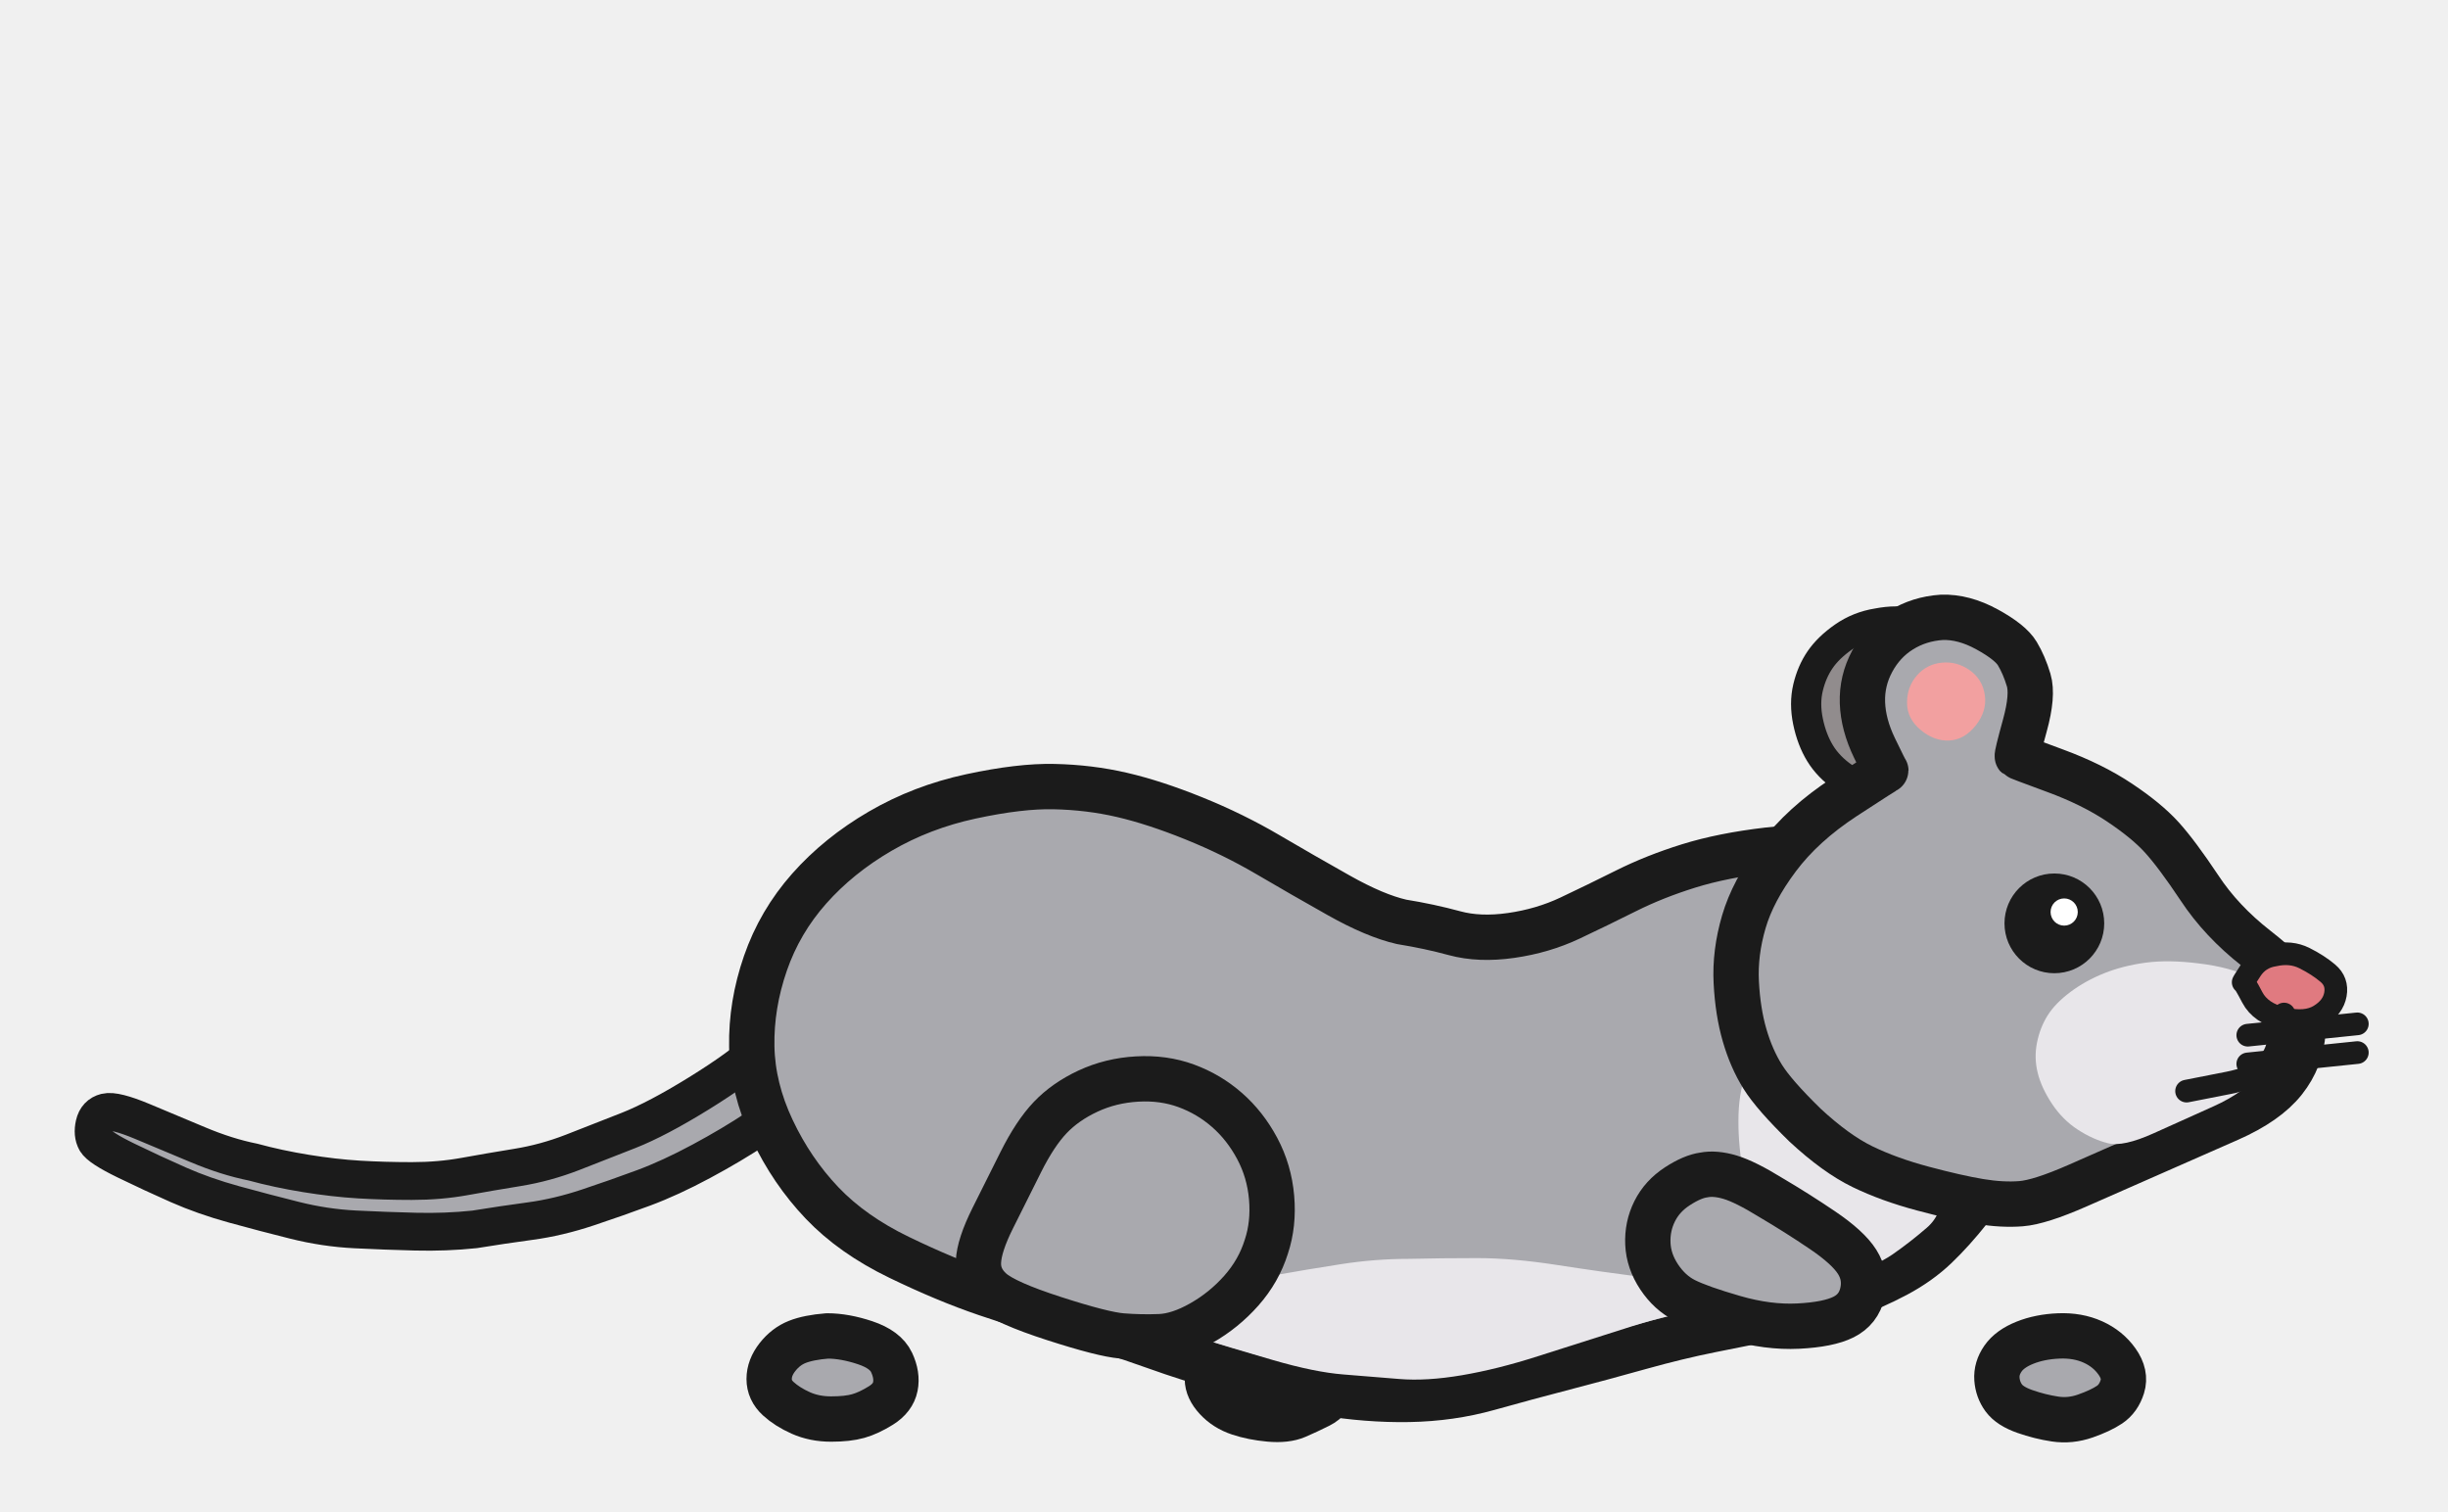
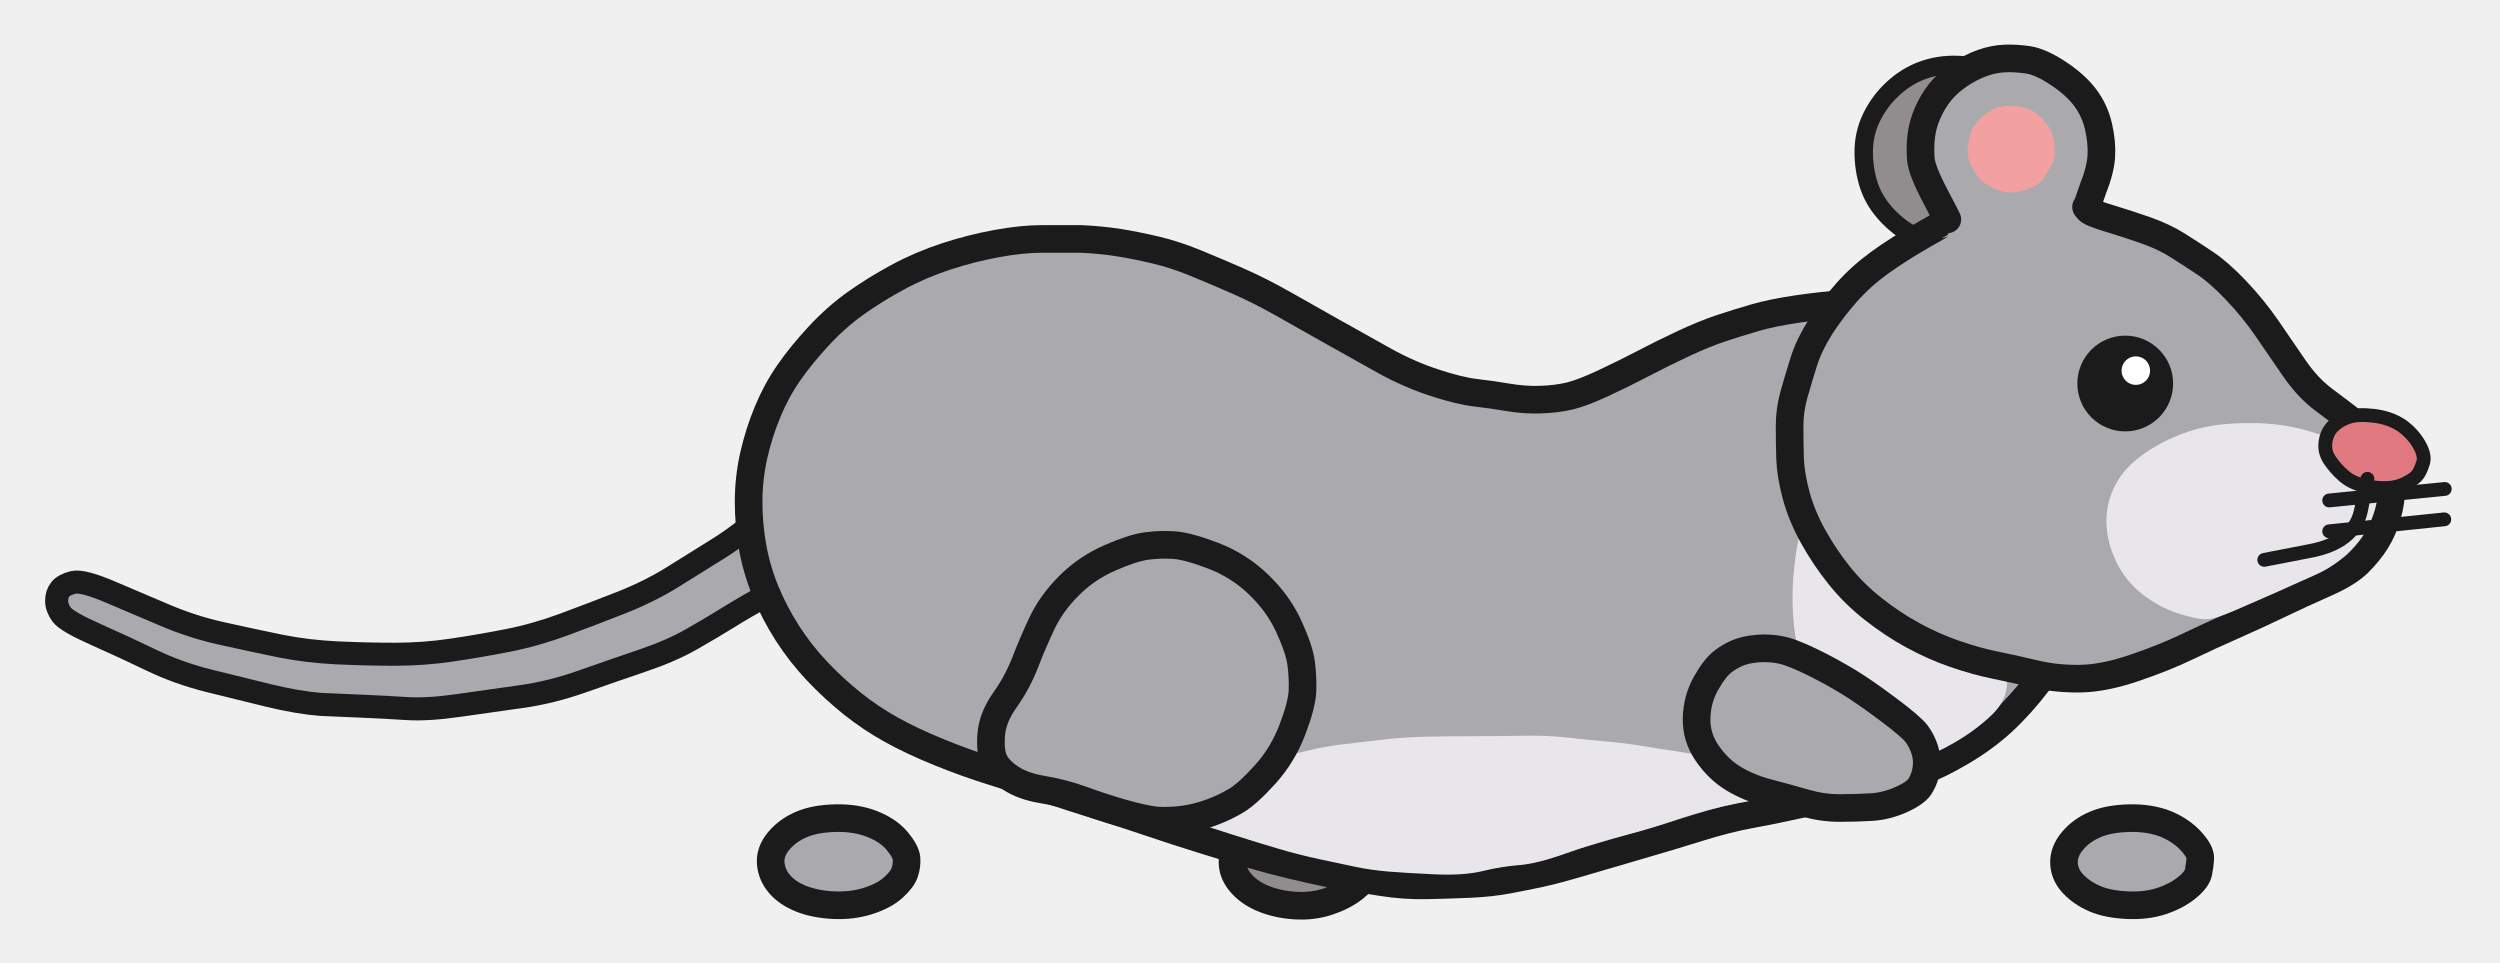
- <svg xmlns="http://www.w3.org/2000/svg" viewBox="0 0 324 200.0" width="324" height="200.0">
+ <svg xmlns="http://www.w3.org/2000/svg" viewBox="0 0 543 209" width="543" height="209">
  <g stroke="#1B1B1B" stroke-linecap="round" stroke-linejoin="round">
-     <path d="M226 155.8Q223 155.9 219 157.2t-7.8 4.1t-4.7 4.7t-.1 4t2.7 2.9t6.9 .9t9-.5t6-1.8t3.2-3.8t.4-5.7t-3.2-4.7t-5.4-1.5ZM167.5 176.8Q165 177 163.5 177.6t-2.6 2.1t-1.1 2.8t1.2 2.6t3 1.9t4 .8t3.6-.4t3-1.4t1.9-2.5t-.5-3.2t-3.5-2.6t-5-.9Z" fill="#918C8D" fill-rule="evenodd" stroke-width="6" />
-     <path d="M150.5 142.8Q147 143 144 144.4t-5.4 4t-3.4 5.6t-1 6.5t1.6 6.5t4.1 5.5t6 3.5t6.6 .8t6-1.4t5.5-3.2t5.9-4.1t3.9-3.6q.9-1.5 .9-3t-.9-2.9t-4-4.4t-6.3-6.1t-6.3-4.3t-6.7-1ZM204.5 161.7Q202 162 200.5 162.8t-2.3 2t-.6 2.7t1.3 2.6t3.1 1.8t4 .7t4-.7t3.1-1.8t1.3-2.6t-1.1-3t-3.8-2.4t-5-.4Z" fill="#918C8D" fill-rule="evenodd" stroke-width="6" />
-     <path d="M113.9 131Q112 129.9 110.6 130.5t-4.2 3.1t-5.6 5.1t-8.3 6t-9.3 4.9t-7.4 2.9t-7.3 2t-7 1.2t-7 .6t-7-.2t-7-.8t-7-1.5q-3.5-.7 -7.3-2.3t-7.4-3.1t-4.8-1.2t-1.5 1.6t.2 2.2t4 2.6t6.9 3.2t7.4 2.6t8 2.1t8 1.2t8 .3t7.8-.3q3.7-.6 7.4-1.1t7.6-1.8t7.4-2.6t7.6-3.5t7.4-4.4t6.8-5t6.1-5.5t2.8-4.8t-2-3Z" fill="#A9A9AE" stroke-width="5" />
-     <path d="M139.5 104.1Q135 104 128.5 105.4t-12 4.6t-9.4 7.6t-5.8 9.9t-1.8 11t2.7 11t6.6 9.7t10.2 7.2t11.5 4.8t11 3.4t11 3.5t11 3.5q5.5 1.7 11.5 2.7t11.5 .9t10.5-1.5t10-2.7t10-2.7t9.5-2.3t9-1.8t8.5-2.4t7-3.1t5.2-3.7t4.5-5t3.8-6q1.5-3 2.4-9t-.3-11.5t-4.4-10t-7.7-7.2t-9.5-3.6t-11-.2t-10.5 2.1t-8.3 3.3t-7.4 3.6t-7.8 2.3t-7.5-.3t-7-1.5q-3.5-.8 -8.3-3.5t-9.4-5.4t-9.8-4.8t-9.5-3.1t-9-1.1Z" fill="#A9A9AE" stroke-width="6" />
-     <path d="M238.5 134.6Q236 134.9 234.3 136.4t-2.9 4.6t-1.3 6.5t.5 7t1 7t.3 5t-1.1 2.3t-3.8 .9t-9-.6t-12-1.7t-10.5-.9t-9 .1q-4.5 0 -9 .7t-9 1.5t-8 2t-6 2.7t-2.5 1.5t5.5 1.7t11 3.3t9.3 1.9t7.4 .6t8.3-.5t10-2.5t11-3.5q5.5-1.8 10.3-2.7t9.4-1.8t9.3-2.4t7-3.1t4.5-3.5t1.8-4.8t-1-5.6t-2.7-6.5t-4.5-6.3t-5.1-3.9t-5-.8Z" fill="#E8E6EA" stroke="none" data-noink="1" />
-     <path d="M150.5 142.8Q147 143 144 144.4t-5 3.5t-3.9 5.9t-3.7 7.4t-1.9 5.8t1.7 3.8t8.3 3.7t9 2.3t5 .1t5.5-1.8t5.3-4.3t3.3-5.8q1-3 .7-6.5t-1.9-6.5t-4-5.1t-5.4-3.2t-6.5-.9ZM109.5 176.8Q107 177 105.5 177.6t-2.6 2t-1.1 2.9t1.2 2.6t3 1.9t4 .8t3.6-.4t3-1.4t1.9-2.5t-.5-3.2t-3.5-2.6t-5-.9Z" fill="#A9A9AE" fill-rule="evenodd" stroke-width="6" />
-     <path d="M225.5 155.5Q224 155.7 222 157t-3 3.3t-.9 4.3t1.5 4.4t3.4 3.1t6.5 2.3t8.5 1.1t6-1.2t2.5-3.2t-.7-4.1t-4.6-4.2t-6.8-4.3q-3.4-2.1 -5.4-2.7t-3.5-.3ZM272.5 176.8Q270 176.9 268 177.7t-2.9 2.1t-.8 2.7t.9 2.5t2.8 1.8t4 1t4-.4t3.2-1.5t1.7-2.4t-.7-3.3t-3.2-2.6t-4.5-.8Z" fill="#A9A9AE" fill-rule="evenodd" stroke-width="6" />
-     <path d="M248.5 82.5Q246 82.9 244 84.3t-3.1 3t-1.6 3.7t0 4.5t1.6 4.2t3.1 3.2t4.5 1.7t4.5 0t3.6-1.6t2.9-3t1.9-4.5t0-4.5q-.5-2 -1.9-4t-3-3t-3.5-1.5t-4.5 0Z" fill="#918C8D" stroke-width="4" />
-     <path d="M257 81.7Q254 81.9 251.6 83.4t-3.8 4.1t-1.3 5.5t1.6 6t1.5 3t-5.5 3.5t-8.8 8t-4.5 8.5t-1 8t1.1 7t2.4 5.5t5.6 6.4q4.1 3.8 7.6 5.5t8 2.9t7.5 1.7t5.5 .3t7.5-2.4t10-4.4t10-4.4t7.3-5.1t2.5-6.5t-.7-5.5t-5.5-5.5t-7.5-8q-3-4.5 -5-6.7t-5.6-4.6t-8.5-4.2t-5-1.9t1-4.1t.5-6t-1.5-3.5t-4-3.2t-6-1.6Z" fill="#A9A9AE" stroke-width="6" />
-     <path d="M257 87.7Q255 87.9 253.7 89.4t-1.3 3.6t1.8 3.6t3.8 1.4t3.5-2t1.2-4t-2-3.3t-3.7-1Z" fill="#F2A0A0" stroke="none" data-noink="1" />
-     <path d="M291 127.5Q287 127 284 127.4t-5.5 1.4t-4.5 2.5t-3 3.1t-1.4 3.6t.1 4t1.9 4.1t3.4 3.4t4 1.8t6-1.3t8-3.6t6.5-4.6q2.5-2.8 2.9-5.3t-.6-4.1t-3.8-3t-7-1.9Z" fill="#E8E6EA" stroke="none" data-noink="1" />
-     <circle cx="271.9" cy="122.2" r="5.1" fill="#1B1B1B" stroke-width="3" />
-     <circle cx="273.2" cy="120.7" r="1.8" fill="#FFFFFF" stroke="none" data-noink="1" />
-     <path d="M301 126.4Q299 126.7 297.9 128.4t-1 1.6t1.2 2t4.1 2.8t4.8-.4t2.1-2.8t-1-2.8t-3.1-2t-4-.4Z" fill="#E07A80" stroke-width="3" />
-     <path d="M302.3 134.2L301.5 138.2Q300.6 142.2 295 143.3L289.4 144.4" fill="none" stroke-width="3" />
-     <path d="M297.5 137L312 135.5" fill="none" stroke-width="3" />
-     <path d="M297.5 140.8L312 139.3" fill="none" stroke-width="3" />
+     <path d="M381.5 140.7Q379 140.9 375.2 142.1t-7.4 2.4t-7.2 3.5t-6.8 4.7t-4.5 3.8t-1.8 3.5t-.3 4t1.3 3.5t2.2 2.5t3.3 1.6t6 .8t8 .2q4 .2 7.5-.3t7-.9t7.4-2.4t5.4-4t2.3-4.5t.8-5t-1-5t-2.6-4.5t-3.8-3.2t-4.5-1.7t-5-.4ZM281 177.6Q277 177.9 274 179.2t-4.7 3.6t-1.6 4.7t2 4.5t5 3.3t6.8 1.4t7-.9t5.6-2.9t2.8-3.4t.4-3t-2.2-3.9t-6.1-3.9q-4-1.3 -8-1.1Z" fill="#918C8D" fill-rule="evenodd" stroke-width="6" />
+     <path d="M249 118.6Q246 119 240.6 121.5t-9.2 6.5t-5.9 9.5t-2.4 8.5t.1 6t1.4 6t2.5 5.5t5.7 6.4t9.7 6t8.5 2.3t6-.2t7.3-2.2q4.3-1.8 7.4-4.2t6.2-4.9t7.6-5t6.1-4.6t1.7-5.1t-1.2-5.5t-4.9-5.5t-5.9-5.8t-4.9-5.6t-4.9-4.8t-8-4.1t-8.5-2.3q-3-.2 -6 .2ZM350.5 151.6Q346 151 342.5 151.8t-6 2.7t-3.3 4.2t.4 4.8t3.8 4.2t6.1 2.3t7 .2t6.5-2.1t4-2.9t1.3-2.7t-.5-4t-3.9-4.4q-2.9-1.9 -7.4-2.5Z" fill="#918C8D" fill-rule="evenodd" stroke-width="6" />
+     <path d="M185 96.8Q183 96.9 181.5 97.7t-6.2 5.2t-9.4 8.7t-9.8 7.5t-10.1 6.3t-11.1 5.5t-12.3 4.7t-12.3 3.5t-12.2 2.1t-12.3 .9t-12.6-.3t-12.4-1.5q-6.3-1.3 -12.6-2.7t-12.2-3.9t-12-5.1t-8.1-2.1t-2.8 1.5t-.8 2.5t1.1 3t7.4 4.3t12.1 5.6t12.6 4.5t13 3.2t11.2 1.9q4.6 .2 9.3 .4t9.3 .5t11.5-.7t13.4-1.9t13.3-3.3t13-4.5t10.6-4.6t8.1-4.8t8.1-4.7t9-6.7t9.8-8.6t5.9-5.7q1.1-1.4 1.4-3.4t-.7-4t-2.8-3.1t-3.9-1.1Z" fill="#A9A9AE" stroke-width="5" />
+     <path d="M226.2 51.9Q222 51.9 216.5 52.9t-11 2.8t-10.5 4.5t-9.2 5.7t-8 7.1t-6.5 8t-4.6 8.5t-3 9.5t-1.1 10t.9 10t2.8 9.5t4.7 9q2.9 4.5 6.5 8.3t7.6 7t8.5 5.7t10.4 4.9t11.7 4.2t11.4 3.7t11.4 3.7t11.4 3.7t11.4 3.7t10.2 3.1t9 2.4t9.5 2.1q5 .8 10 1.6t9.8 .7t9.4-.3t8.3-.9t7-1.4t9.7-2.6t12.3-3.6t12.3-3.7t11.4-2.9t10.3-2.1t10.3-2.2t9-2.4q3.7-1.3 7.4-2.6t8.8-4.3t9-6.6t7.8-8.7t6.3-10.5t3.1-9t.4-9t0-11t-.2-8t-1.2-5t-3.2-6.5t-5.7-7.8q-3.3-3.7 -7-6.5t-8-4.7t-8.3-3.1t-8-1.3t-9.5 .3t-11 1.2t-9.3 1.9t-7.4 2.3t-8.1 3.3t-8.7 4.3t-8.7 4.3t-7.3 2.8q-3 .7 -6.5 .8t-7-.5t-7-1t-9-2.2t-10.9-4.8t-10.9-6.1t-10.8-6.1t-10.1-5.1t-9.2-3.9t-8.6-2.8t-8-1.6t-8.2-.8q-4.3 0 -8.6 0Z" fill="#A9A9AE" stroke-width="6" />
+     <path d="M406 104Q404 103.9 401.5 104.6t-4.5 2.4t-3.5 3.8t-2.5 5.2t-1.5 9.5t.5 13t2 13t.5 8.7t-1.9 3.5t-6.5 1.7t-11.3-.7t-12.6-2.1q-6.2-1.1 -10.7-1.5t-9-.9t-9.7-.4t-10.3 .1t-10.3 .1t-9.4 .6t-8.6 1t-8 1.4t-7.4 1.7t-9.8 3.2t-10.4 5.2t-4.3 2.9q0 0 5.1 1.8t10.4 3.5t9.7 3t9 2.3t8 1.7t7 1t10 .6t10.5-.7t8-1.3t10.3-2.6t12.7-3.9t12.7-3.9q6.3-2 11.6-3t10.7-2.1t10.7-2.1t9.3-2.4t8-2.7t8.5-3.9t8-5.9t3.4-7.3t-.8-8.1t-3.3-10.5t-6.1-11.7t-8.2-8.7q-4.5-3.4 -7-4.2t-4.5-.9Z" fill="#E8E6EA" stroke="none" data-noink="1" />
+     <path d="M249 118.6Q246 119 241 121.2t-8.8 6t-5.8 8t-3.7 8.6t-4.4 8.2t-3 7.5t.6 5.7t3.6 3.8t7 2.5t8.7 2.3t8.6 2.8t7.2 1.6q3 .2 6-.2t6-1.5t5.5-2.6t6.3-5.7t5.9-9.7t2.2-8.5t-.3-6t-2.7-8t-6.6-9.1t-9.8-6.2t-8.5-2.3t-6 .2ZM181.5 177.7Q177 177.8 174 179.1t-4.9 3.6t-1.7 4.8t1.9 4.5t4.7 3.2t7 1.4t7.5-.9t5.5-2.9t2.5-3.3t.4-3t-2-3.8t-5.4-3.7q-3.5-1.4 -8-1.3Z" fill="#A9A9AE" fill-rule="evenodd" stroke-width="6" />
+     <path d="M383 140.8Q380 140.9 378 141.6t-3.8 2.1t-3.7 4.8t-2 7.5t2.3 7.6t5.7 5.5t7.5 3.1t8 2.2t7.5 1.1t7-.2t6.6-1.7t4.1-3.1q.9-1.5 1.2-3.5t-.3-4t-1.8-3.6t-6.3-5.4t-8.2-5.7t-6.6-3.7t-6.2-2.8t-6-1ZM462.5 177.7Q458 177.8 455 179.1t-4.9 3.6t-1.8 4.8t2 4.5t4.7 3.2t7 1.4t7.5-.9t5.5-2.9t2.5-3.3t.4-3t-2-3.8t-5.4-3.7q-3.5-1.4 -8-1.3Z" fill="#A9A9AE" fill-rule="evenodd" stroke-width="6" />
+     <path d="M425 14.1Q421 14 417.5 15.3t-6.4 4t-4.6 6.2t-1.7 7.5t1.2 7.5t4.1 6.5t6.4 4.6t7.5 1.5t7.5-1.3t6.3-4.1t4.4-6.2t1.6-7.5q.1-4 -1.3-7.5t-3.9-6.2t-6.1-4.4t-7.5-1.8Z" fill="#918C8D" stroke-width="4" />
+     <path d="M435.5 12.7Q433 12.8 430.5 13.7t-5 2.6t-4.1 3.7t-2.7 4.5t-1.4 5t-.1 5t3.1 8t2.8 5.5t-5.5 3.1t-9.4 6t-7.1 6.4t-5.7 7.5q-2.5 4 -3.6 7.5t-2.1 7t-1 7t.1 7t1.3 8t3.7 9t5.7 8.5t7.4 7.3t8.6 5.7t9 4t9 2.5t9 2q4.5 1 9.5 .9t11.5-2.3t11.5-4.6t10-4.6t10-4.6t10-4.6t7.3-4.5t3.8-4.7t2.4-5.5t.9-6t-.7-5t-1.9-4q-1.4-2 -5-4.8t-7.1-5.4t-6.5-7t-5.9-8.6t-6.6-8.1t-6.7-5.9t-6-3.9t-7-3.3t-8-2.6t-4.5-1.9t-.4-.5t1.5-4q1.6-4 1.8-7t-.6-6.5t-2.9-6.3t-5.9-5.3t-6.5-2.9t-5-.3Z" fill="#A9A9AE" stroke-width="6" />
+     <path d="M437 23Q435 22.9 433.5 23.5t-3.1 2t-2.2 3t-.8 3.5t.5 3.5t1.8 3t3.3 2.4t4 .9t3.9-.9t3-2.2t1.8-3t.5-3.7q0-2 -.7-3.5t-2.1-2.9t-2.9-2t-3.5-.6Z" fill="#F2A0A0" stroke="none" data-noink="1" />
+     <path d="M488.5 91.9Q482 91.9 477.5 93.1t-8.5 3.4t-6.6 4.8t-3.9 6.2t-.9 7.5t2.4 7.7t5.5 6.5t7.5 4t6 1.3t6.4-1.9t8.7-3.8t8.7-3.9q4.4-1.9 7.8-5.4t4.8-7.5t1.2-7t-2.4-5t-4.7-3.4t-8.5-3.1t-12.5-1.6Z" fill="#E8E6EA" stroke="none" data-noink="1" />
+     <circle cx="461.6" cy="83.3" r="8.9" fill="#1B1B1B" stroke-width="3" />
+     <circle cx="463.9" cy="80.5" r="3.1" fill="#FFFFFF" stroke="none" data-noink="1" />
+     <path d="M515.5 90.3Q512 89.9 510 90.6t-3.3 2t-1.6 3.4t.9 3.9t3 3.4t4.5 2.2t5 .5t4.2-1.1t2.5-1.9t1.1-2.5t-.9-4t-3.8-4.1q-2.6-1.7 -6.1-2.1Z" fill="#E07A80" stroke-width="3" />
+     <path d="M514.2 104L512.8 110.9Q511.3 117.9 501.6 119.7L491.8 121.6" fill="none" stroke-width="3" />
+     <path d="M505.9 108.7L531 106.2" fill="none" stroke-width="3" />
+     <path d="M505.9 115.4L530.9 112.8" fill="none" stroke-width="3" />
  </g>
</svg>
